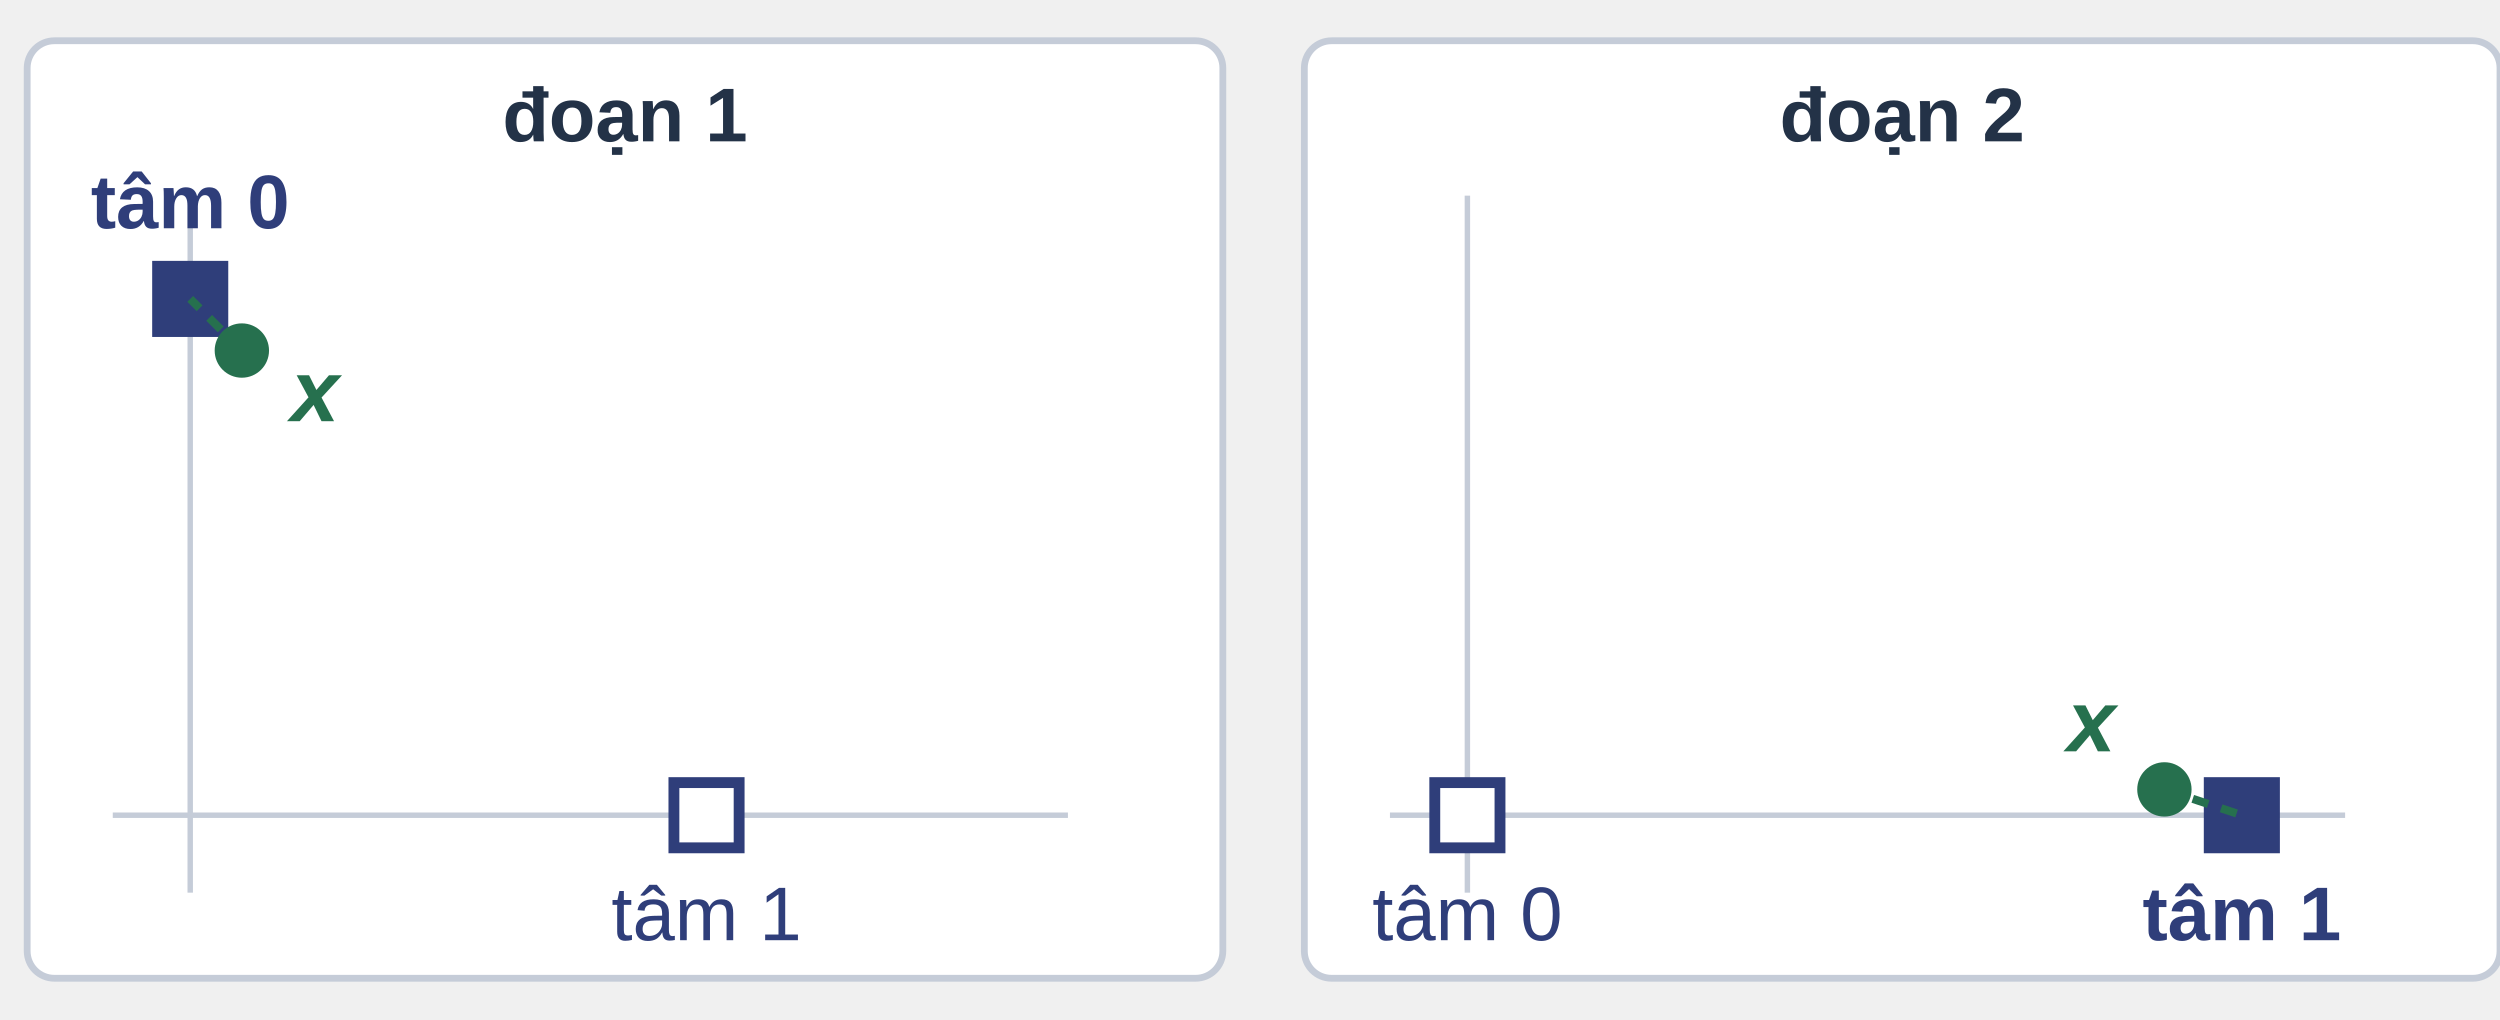
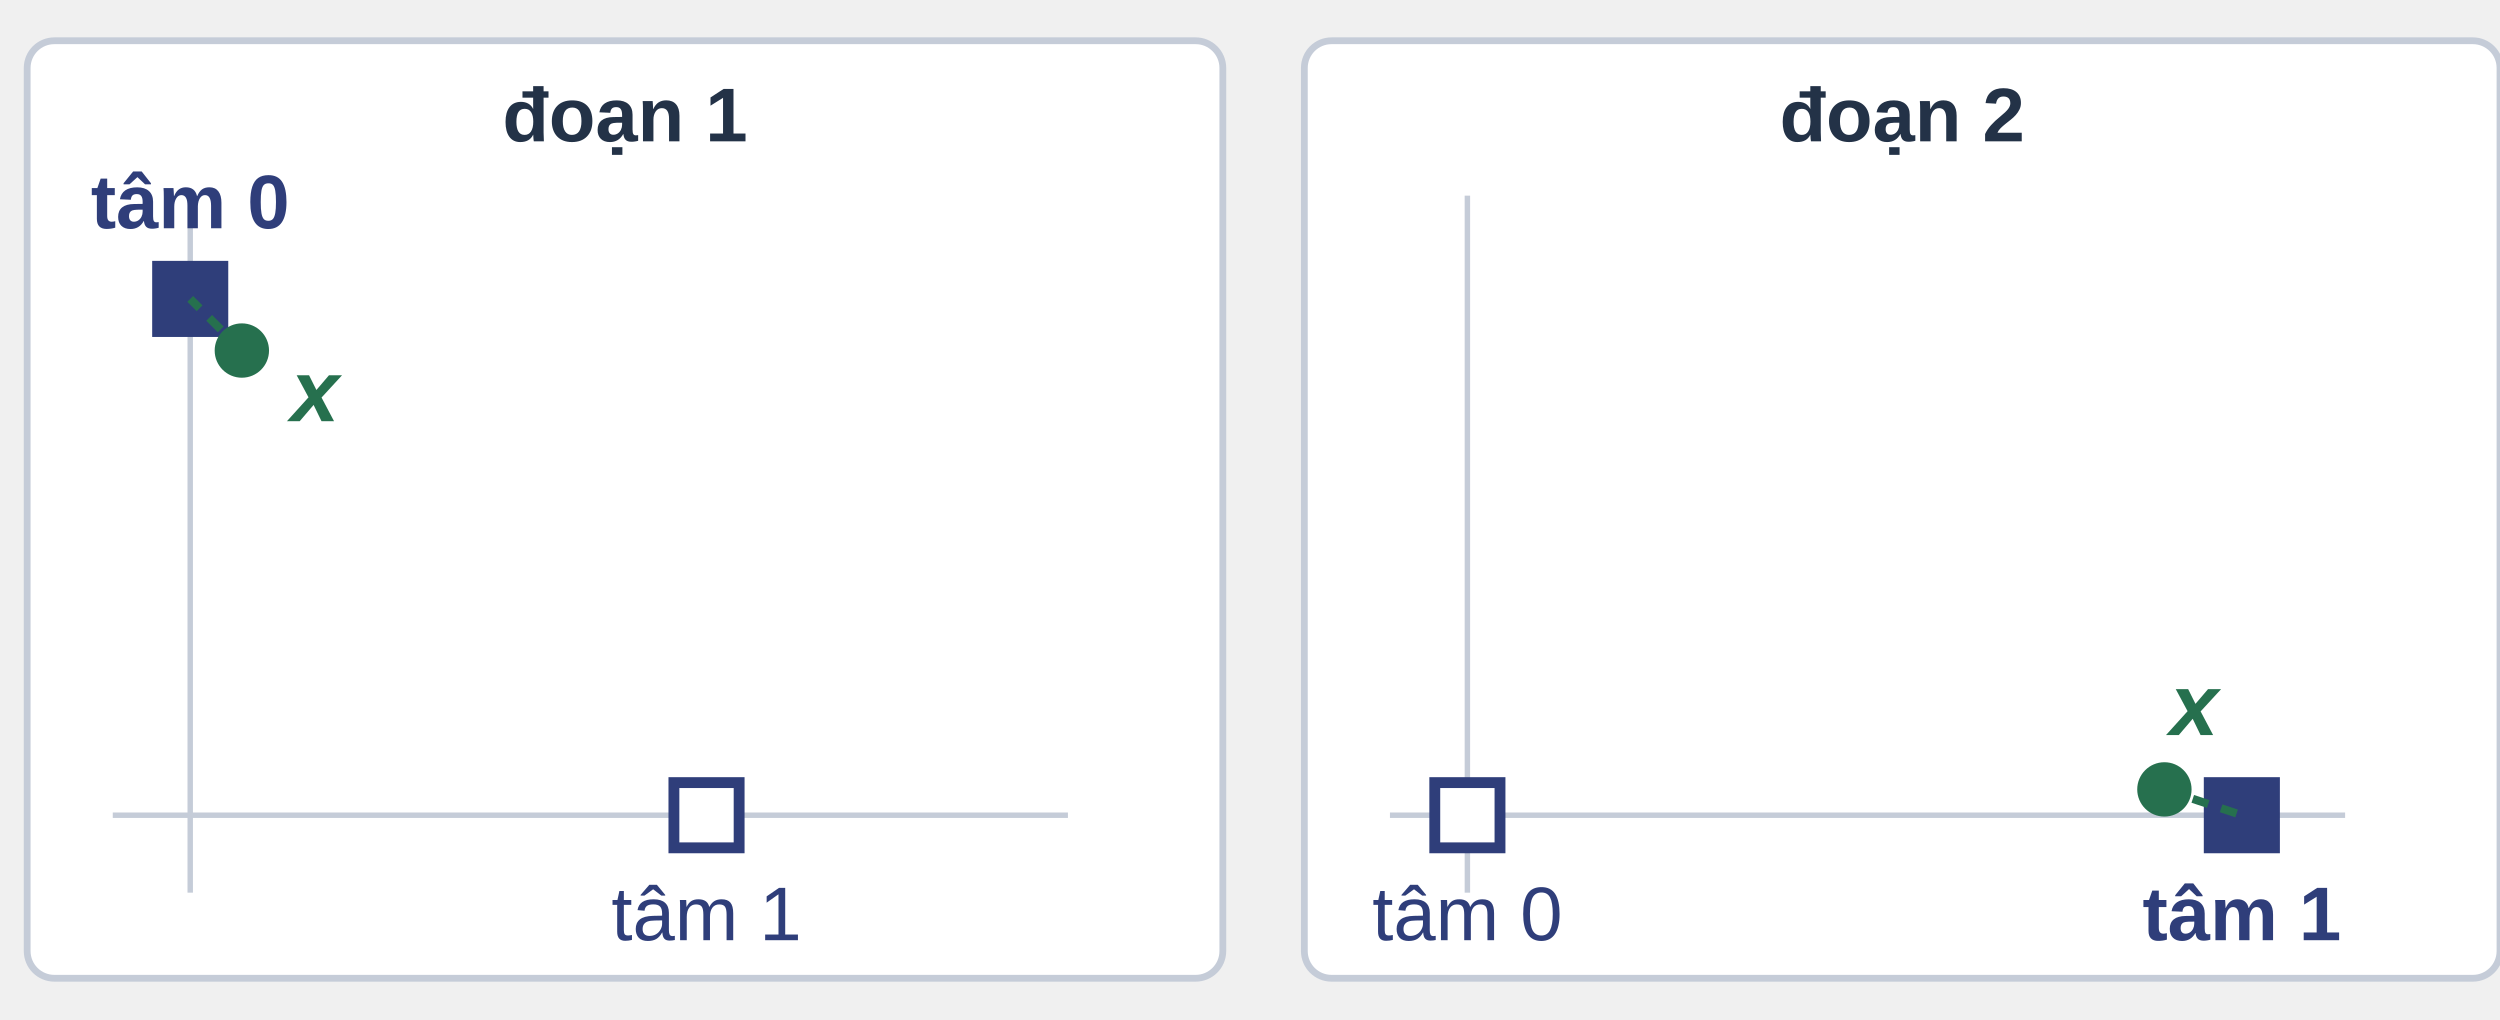
<svg xmlns="http://www.w3.org/2000/svg" viewBox="0 0 920 375" role="img" aria-labelledby="title desc">
  <defs>
    <marker id="arrow" markerWidth="10" markerHeight="10" refX="9" refY="4.5" orient="auto">
      <path d="M0,0 L9,4.5 L0,9 Z" fill="#2f3e7a" />
    </marker>
  </defs>
  <g font-family="Arial, sans-serif">
    <rect x="10" y="15" width="440" height="345" rx="10" fill="#ffffff" stroke="#c5ccd8" stroke-width="2.5" />
    <text x="230" y="52" font-size="28" fill="#233247" text-anchor="middle" font-weight="bold">đoạn 1</text>
    <line x1="41.5" y1="300" x2="393.0" y2="300" stroke="#c5ccd8" stroke-width="2" />
    <line x1="70" y1="328.5" x2="70" y2="72.0" stroke="#c5ccd8" stroke-width="2" />
    <rect x="58" y="98" width="24" height="24" fill="#2f3e7a" stroke="#2f3e7a" stroke-width="4" />
    <text x="70" y="84" font-size="28" fill="#2f3e7a" text-anchor="middle" font-weight="bold">tâm 0</text>
    <rect x="248" y="288" width="24" height="24" fill="#ffffff" stroke="#2f3e7a" stroke-width="4" />
    <text x="260" y="346" font-size="28" fill="#2f3e7a" text-anchor="middle" font-weight="normal">tâm 1</text>
    <line x1="89.0" y1="129.0" x2="70" y2="110" stroke="#26704e" stroke-width="3" stroke-dasharray="6 5" />
    <circle cx="89.0" cy="129.0" r="10" fill="#26704e" />
    <text x="107.0" y="155.0" font-size="32" fill="#26704e" text-anchor="start" font-weight="bold" font-style="italic">x</text>
    <rect x="480" y="15" width="440" height="345" rx="10" fill="#ffffff" stroke="#c5ccd8" stroke-width="2.5" />
    <text x="700" y="52" font-size="28" fill="#233247" text-anchor="middle" font-weight="bold">đoạn 2</text>
    <line x1="511.5" y1="300" x2="863.0" y2="300" stroke="#c5ccd8" stroke-width="2" />
    <line x1="540" y1="328.5" x2="540" y2="72.0" stroke="#c5ccd8" stroke-width="2" />
    <rect x="528" y="288" width="24" height="24" fill="#ffffff" stroke="#2f3e7a" stroke-width="4" />
    <text x="540" y="346" font-size="28" fill="#2f3e7a" text-anchor="middle" font-weight="normal">tâm 0</text>
    <rect x="813" y="288" width="24" height="24" fill="#2f3e7a" stroke="#2f3e7a" stroke-width="4" />
    <text x="825" y="346" font-size="28" fill="#2f3e7a" text-anchor="middle" font-weight="bold">tâm 1</text>
    <line x1="796.5" y1="290.5" x2="825" y2="300" stroke="#26704e" stroke-width="3" stroke-dasharray="6 5" />
    <circle cx="796.5" cy="290.5" r="10" fill="#26704e" />
-     <text x="778.5" y="276.5" font-size="32" fill="#26704e" text-anchor="end" font-weight="bold" font-style="italic">x</text>
+     <text x="798.5" y="270.5" font-size="32" fill="#26704e" text-anchor="start" font-weight="bold" font-style="italic">x</text>
  </g>
</svg>
